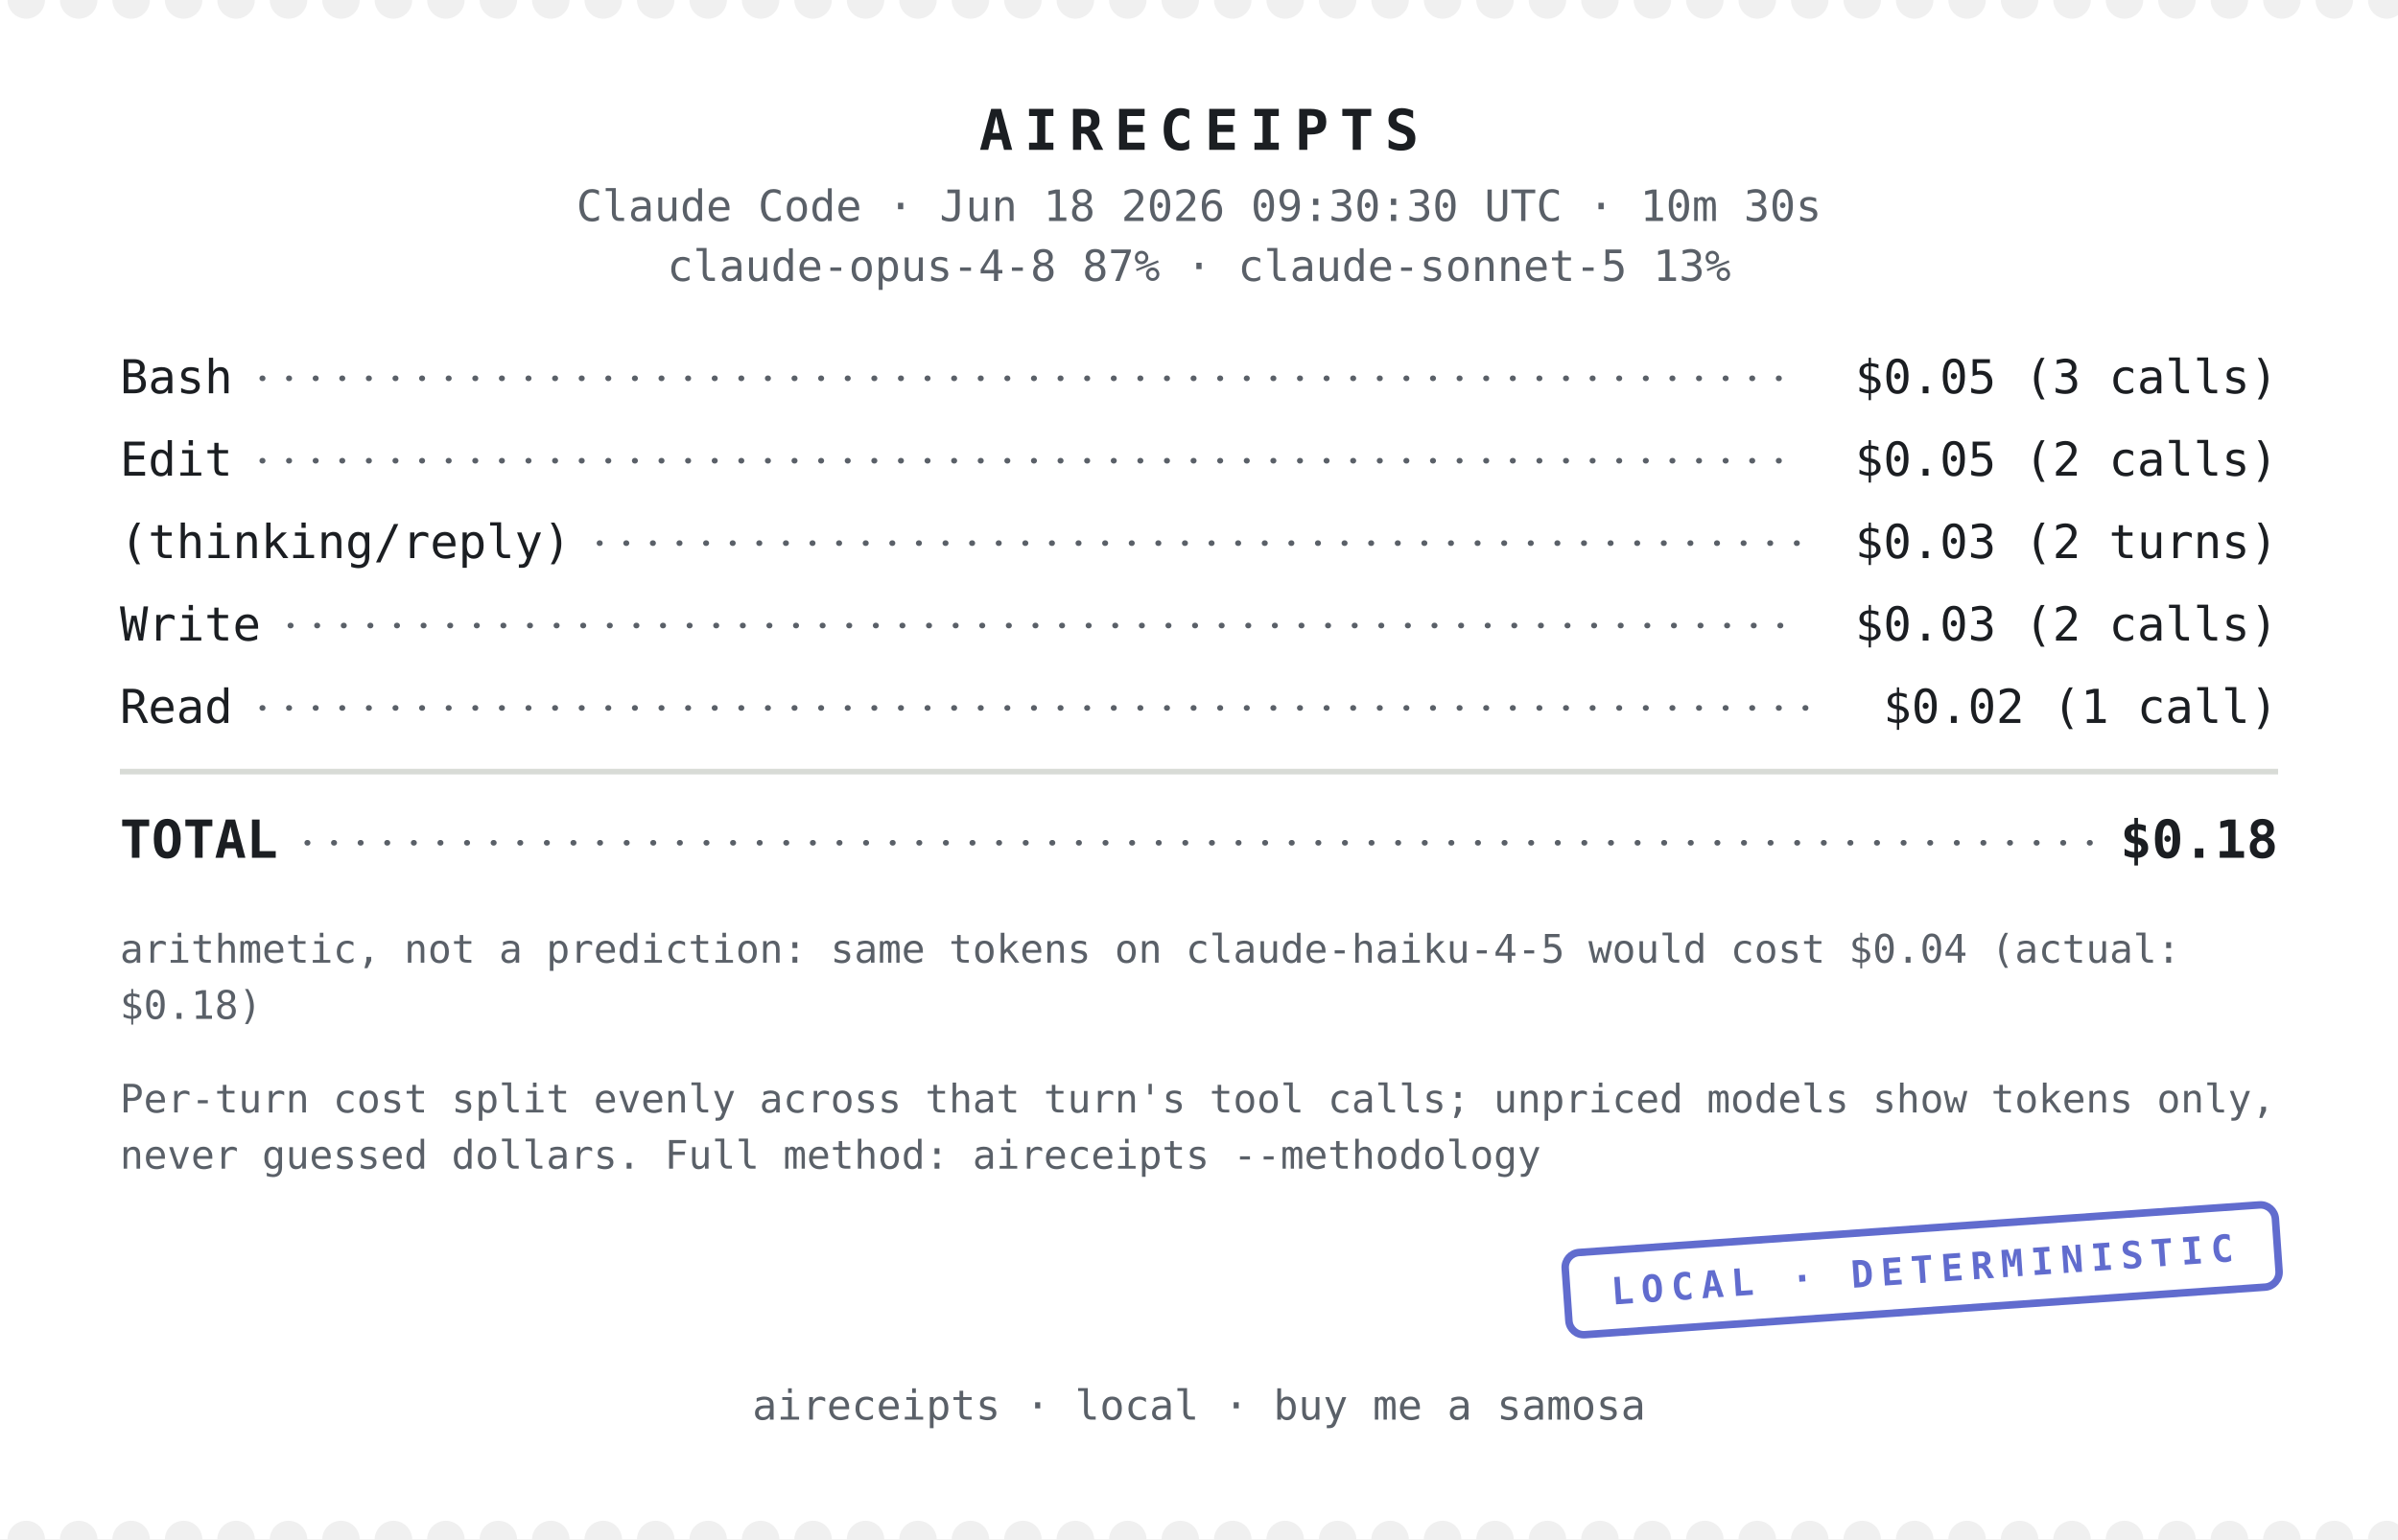
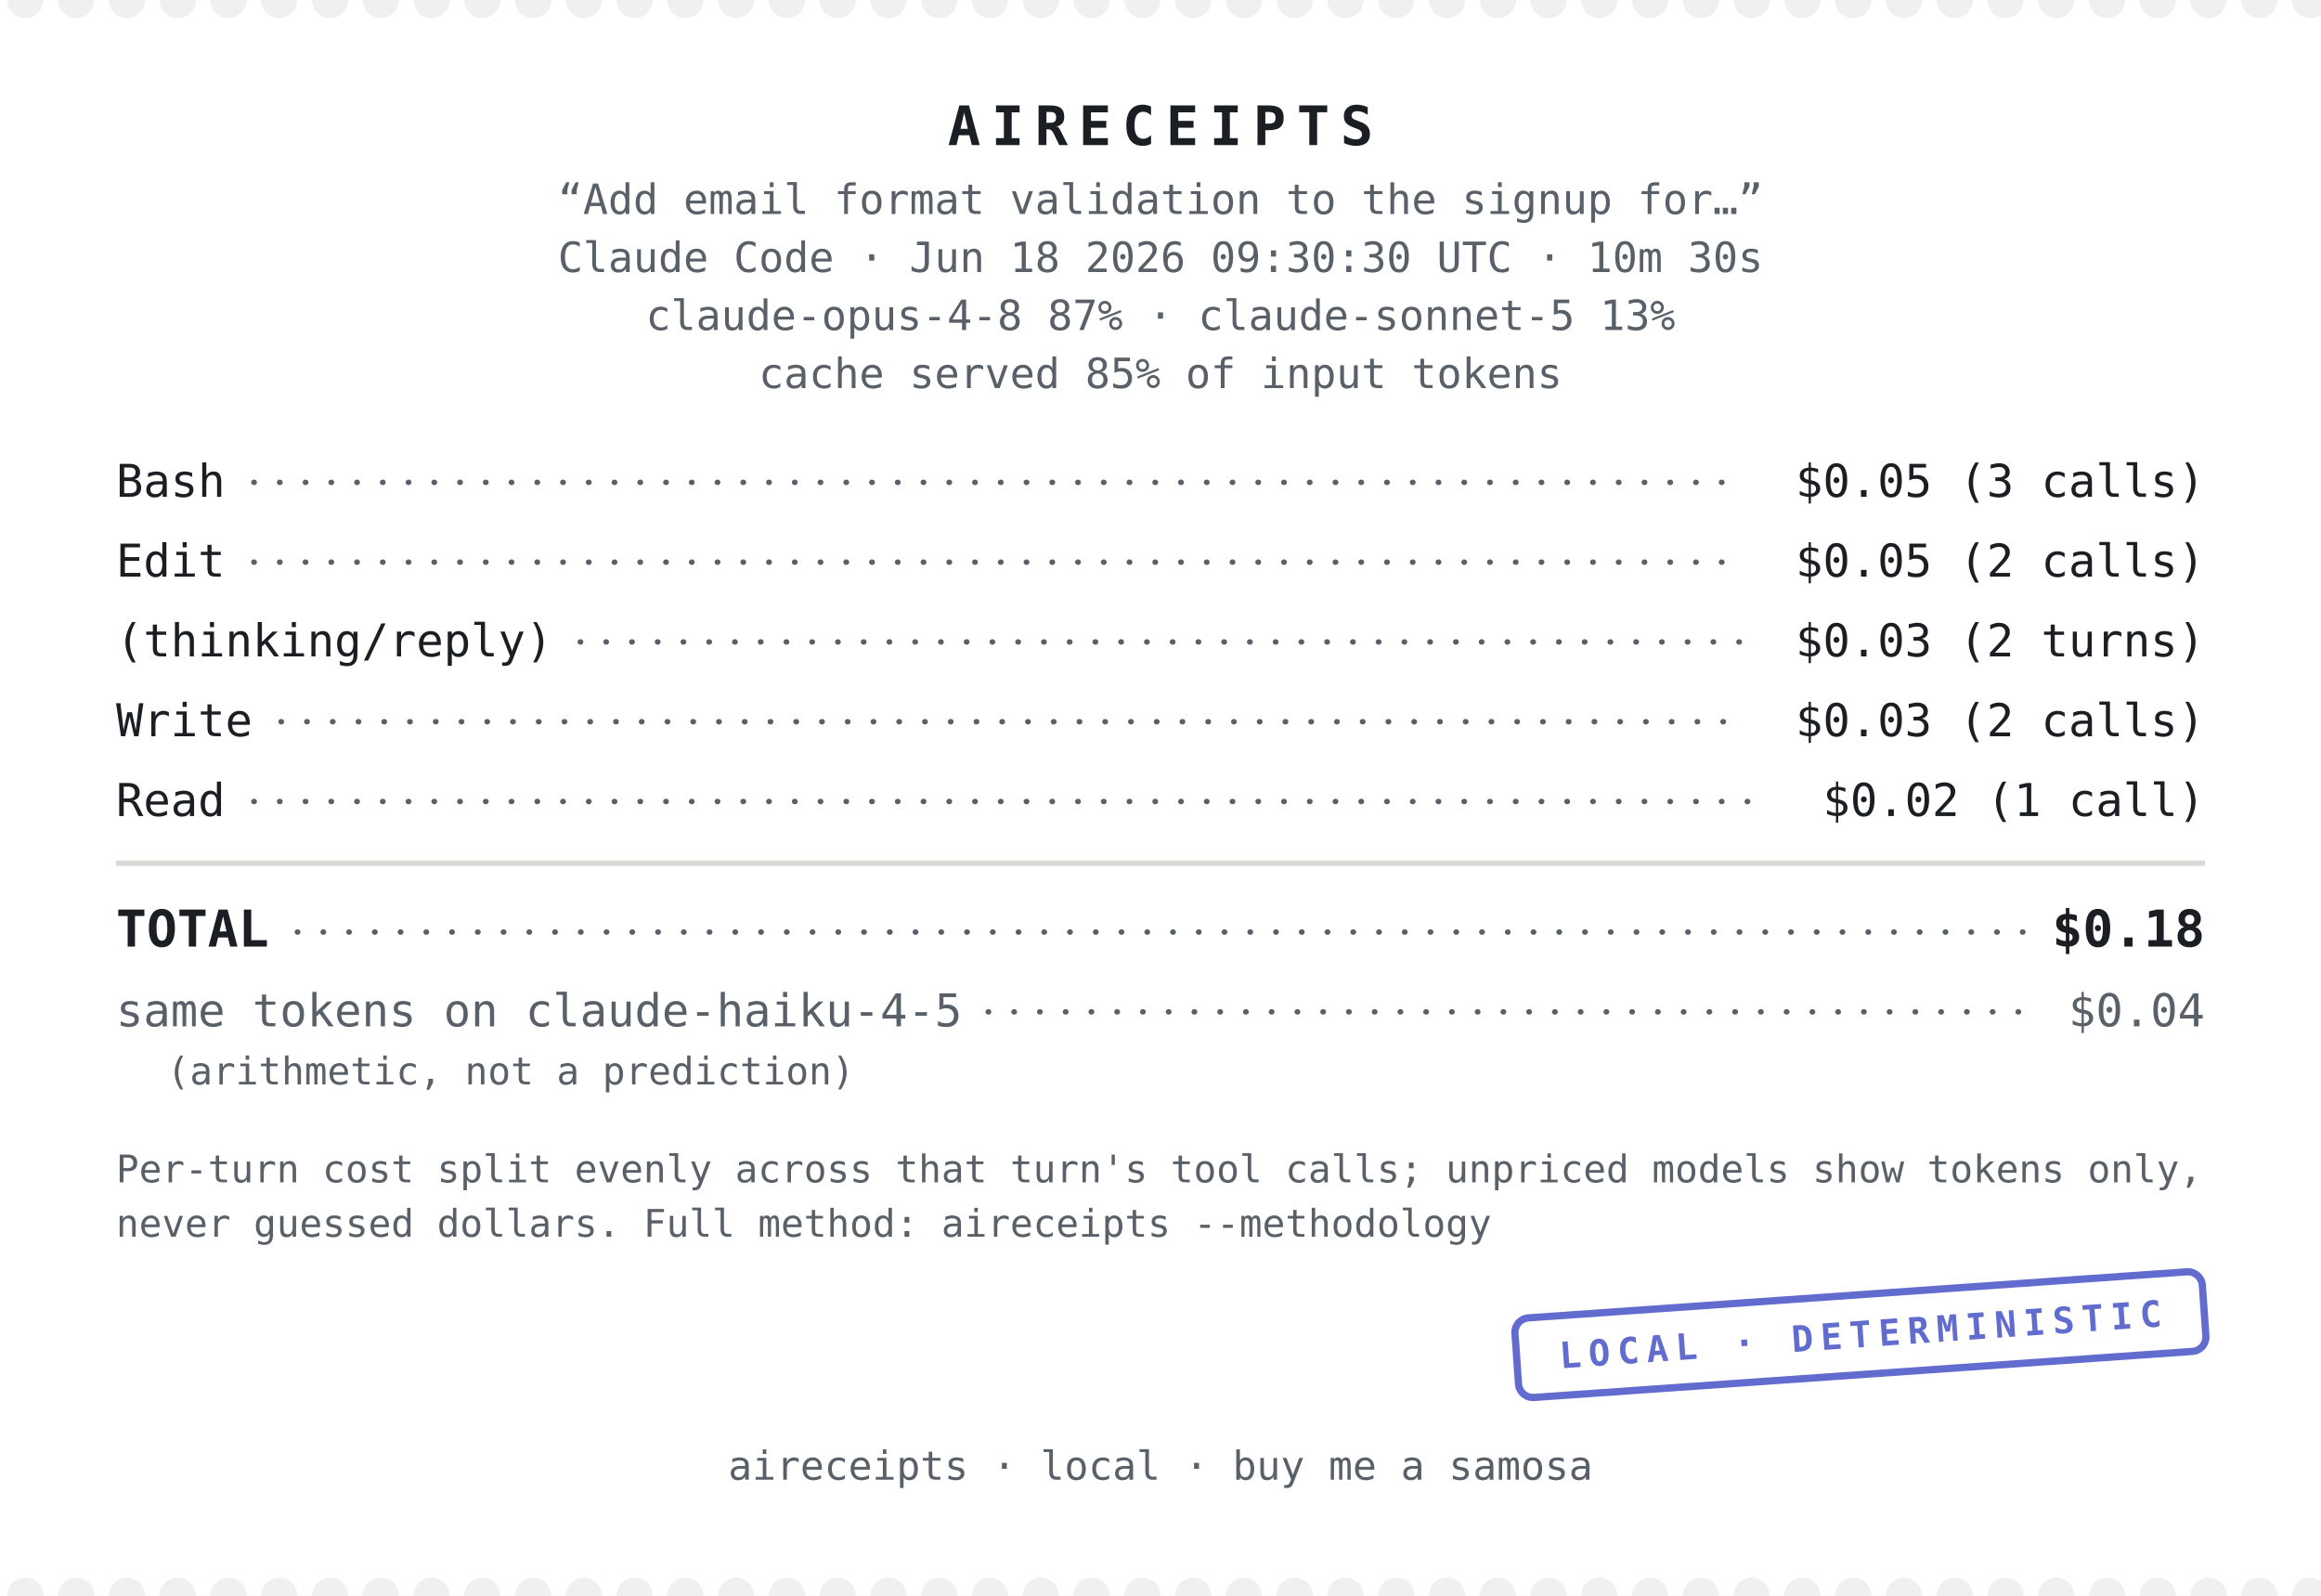
- <svg xmlns="http://www.w3.org/2000/svg" width="640" height="411" viewBox="0 0 640 411" font-family="&quot;SF Mono&quot;,&quot;Cascadia Code&quot;,&quot;JetBrains Mono&quot;,Menlo,Consolas,monospace" role="img" aria-label="aireceipts cost receipt">
+ <svg xmlns="http://www.w3.org/2000/svg" width="640" height="440" viewBox="0 0 640 440" font-family="&quot;SF Mono&quot;,&quot;Cascadia Code&quot;,&quot;JetBrains Mono&quot;,Menlo,Consolas,monospace" role="img" aria-label="aireceipts cost receipt">
  <g transform="translate(0 0)">
    <defs>
-       <mask id="perf-0" maskUnits="userSpaceOnUse" x="-5" y="-5" width="650" height="421">
-         <rect x="0" y="0" width="640" height="411" fill="#FFFFFF" />
+       <mask id="perf-0" maskUnits="userSpaceOnUse" x="-5" y="-5" width="650" height="450">
+         <rect x="0" y="0" width="640" height="440" fill="#FFFFFF" />
        <g class="perf-top">
          <circle cx="7" cy="0" r="5" fill="#000000" />
          <circle cx="21" cy="0" r="5" fill="#000000" />
          <circle cx="35" cy="0" r="5" fill="#000000" />
          <circle cx="49" cy="0" r="5" fill="#000000" />
          <circle cx="63" cy="0" r="5" fill="#000000" />
          <circle cx="77" cy="0" r="5" fill="#000000" />
          <circle cx="91" cy="0" r="5" fill="#000000" />
          <circle cx="105" cy="0" r="5" fill="#000000" />
          <circle cx="119" cy="0" r="5" fill="#000000" />
          <circle cx="133" cy="0" r="5" fill="#000000" />
          <circle cx="147" cy="0" r="5" fill="#000000" />
          <circle cx="161" cy="0" r="5" fill="#000000" />
          <circle cx="175" cy="0" r="5" fill="#000000" />
          <circle cx="189" cy="0" r="5" fill="#000000" />
          <circle cx="203" cy="0" r="5" fill="#000000" />
          <circle cx="217" cy="0" r="5" fill="#000000" />
          <circle cx="231" cy="0" r="5" fill="#000000" />
          <circle cx="245" cy="0" r="5" fill="#000000" />
          <circle cx="259" cy="0" r="5" fill="#000000" />
          <circle cx="273" cy="0" r="5" fill="#000000" />
          <circle cx="287" cy="0" r="5" fill="#000000" />
          <circle cx="301" cy="0" r="5" fill="#000000" />
          <circle cx="315" cy="0" r="5" fill="#000000" />
          <circle cx="329" cy="0" r="5" fill="#000000" />
          <circle cx="343" cy="0" r="5" fill="#000000" />
          <circle cx="357" cy="0" r="5" fill="#000000" />
          <circle cx="371" cy="0" r="5" fill="#000000" />
          <circle cx="385" cy="0" r="5" fill="#000000" />
          <circle cx="399" cy="0" r="5" fill="#000000" />
          <circle cx="413" cy="0" r="5" fill="#000000" />
          <circle cx="427" cy="0" r="5" fill="#000000" />
          <circle cx="441" cy="0" r="5" fill="#000000" />
          <circle cx="455" cy="0" r="5" fill="#000000" />
          <circle cx="469" cy="0" r="5" fill="#000000" />
          <circle cx="483" cy="0" r="5" fill="#000000" />
          <circle cx="497" cy="0" r="5" fill="#000000" />
          <circle cx="511" cy="0" r="5" fill="#000000" />
          <circle cx="525" cy="0" r="5" fill="#000000" />
          <circle cx="539" cy="0" r="5" fill="#000000" />
          <circle cx="553" cy="0" r="5" fill="#000000" />
          <circle cx="567" cy="0" r="5" fill="#000000" />
          <circle cx="581" cy="0" r="5" fill="#000000" />
          <circle cx="595" cy="0" r="5" fill="#000000" />
          <circle cx="609" cy="0" r="5" fill="#000000" />
          <circle cx="623" cy="0" r="5" fill="#000000" />
          <circle cx="637" cy="0" r="5" fill="#000000" />
        </g>
        <g class="perf-bottom">
-           <circle cx="7" cy="411" r="5" fill="#000000" />
-           <circle cx="21" cy="411" r="5" fill="#000000" />
-           <circle cx="35" cy="411" r="5" fill="#000000" />
-           <circle cx="49" cy="411" r="5" fill="#000000" />
-           <circle cx="63" cy="411" r="5" fill="#000000" />
-           <circle cx="77" cy="411" r="5" fill="#000000" />
-           <circle cx="91" cy="411" r="5" fill="#000000" />
-           <circle cx="105" cy="411" r="5" fill="#000000" />
-           <circle cx="119" cy="411" r="5" fill="#000000" />
-           <circle cx="133" cy="411" r="5" fill="#000000" />
-           <circle cx="147" cy="411" r="5" fill="#000000" />
-           <circle cx="161" cy="411" r="5" fill="#000000" />
-           <circle cx="175" cy="411" r="5" fill="#000000" />
-           <circle cx="189" cy="411" r="5" fill="#000000" />
-           <circle cx="203" cy="411" r="5" fill="#000000" />
-           <circle cx="217" cy="411" r="5" fill="#000000" />
-           <circle cx="231" cy="411" r="5" fill="#000000" />
-           <circle cx="245" cy="411" r="5" fill="#000000" />
-           <circle cx="259" cy="411" r="5" fill="#000000" />
-           <circle cx="273" cy="411" r="5" fill="#000000" />
-           <circle cx="287" cy="411" r="5" fill="#000000" />
-           <circle cx="301" cy="411" r="5" fill="#000000" />
-           <circle cx="315" cy="411" r="5" fill="#000000" />
-           <circle cx="329" cy="411" r="5" fill="#000000" />
-           <circle cx="343" cy="411" r="5" fill="#000000" />
-           <circle cx="357" cy="411" r="5" fill="#000000" />
-           <circle cx="371" cy="411" r="5" fill="#000000" />
-           <circle cx="385" cy="411" r="5" fill="#000000" />
-           <circle cx="399" cy="411" r="5" fill="#000000" />
-           <circle cx="413" cy="411" r="5" fill="#000000" />
-           <circle cx="427" cy="411" r="5" fill="#000000" />
-           <circle cx="441" cy="411" r="5" fill="#000000" />
-           <circle cx="455" cy="411" r="5" fill="#000000" />
-           <circle cx="469" cy="411" r="5" fill="#000000" />
-           <circle cx="483" cy="411" r="5" fill="#000000" />
-           <circle cx="497" cy="411" r="5" fill="#000000" />
-           <circle cx="511" cy="411" r="5" fill="#000000" />
-           <circle cx="525" cy="411" r="5" fill="#000000" />
-           <circle cx="539" cy="411" r="5" fill="#000000" />
-           <circle cx="553" cy="411" r="5" fill="#000000" />
-           <circle cx="567" cy="411" r="5" fill="#000000" />
-           <circle cx="581" cy="411" r="5" fill="#000000" />
-           <circle cx="595" cy="411" r="5" fill="#000000" />
-           <circle cx="609" cy="411" r="5" fill="#000000" />
-           <circle cx="623" cy="411" r="5" fill="#000000" />
-           <circle cx="637" cy="411" r="5" fill="#000000" />
+           <circle cx="7" cy="440" r="5" fill="#000000" />
+           <circle cx="21" cy="440" r="5" fill="#000000" />
+           <circle cx="35" cy="440" r="5" fill="#000000" />
+           <circle cx="49" cy="440" r="5" fill="#000000" />
+           <circle cx="63" cy="440" r="5" fill="#000000" />
+           <circle cx="77" cy="440" r="5" fill="#000000" />
+           <circle cx="91" cy="440" r="5" fill="#000000" />
+           <circle cx="105" cy="440" r="5" fill="#000000" />
+           <circle cx="119" cy="440" r="5" fill="#000000" />
+           <circle cx="133" cy="440" r="5" fill="#000000" />
+           <circle cx="147" cy="440" r="5" fill="#000000" />
+           <circle cx="161" cy="440" r="5" fill="#000000" />
+           <circle cx="175" cy="440" r="5" fill="#000000" />
+           <circle cx="189" cy="440" r="5" fill="#000000" />
+           <circle cx="203" cy="440" r="5" fill="#000000" />
+           <circle cx="217" cy="440" r="5" fill="#000000" />
+           <circle cx="231" cy="440" r="5" fill="#000000" />
+           <circle cx="245" cy="440" r="5" fill="#000000" />
+           <circle cx="259" cy="440" r="5" fill="#000000" />
+           <circle cx="273" cy="440" r="5" fill="#000000" />
+           <circle cx="287" cy="440" r="5" fill="#000000" />
+           <circle cx="301" cy="440" r="5" fill="#000000" />
+           <circle cx="315" cy="440" r="5" fill="#000000" />
+           <circle cx="329" cy="440" r="5" fill="#000000" />
+           <circle cx="343" cy="440" r="5" fill="#000000" />
+           <circle cx="357" cy="440" r="5" fill="#000000" />
+           <circle cx="371" cy="440" r="5" fill="#000000" />
+           <circle cx="385" cy="440" r="5" fill="#000000" />
+           <circle cx="399" cy="440" r="5" fill="#000000" />
+           <circle cx="413" cy="440" r="5" fill="#000000" />
+           <circle cx="427" cy="440" r="5" fill="#000000" />
+           <circle cx="441" cy="440" r="5" fill="#000000" />
+           <circle cx="455" cy="440" r="5" fill="#000000" />
+           <circle cx="469" cy="440" r="5" fill="#000000" />
+           <circle cx="483" cy="440" r="5" fill="#000000" />
+           <circle cx="497" cy="440" r="5" fill="#000000" />
+           <circle cx="511" cy="440" r="5" fill="#000000" />
+           <circle cx="525" cy="440" r="5" fill="#000000" />
+           <circle cx="539" cy="440" r="5" fill="#000000" />
+           <circle cx="553" cy="440" r="5" fill="#000000" />
+           <circle cx="567" cy="440" r="5" fill="#000000" />
+           <circle cx="581" cy="440" r="5" fill="#000000" />
+           <circle cx="595" cy="440" r="5" fill="#000000" />
+           <circle cx="609" cy="440" r="5" fill="#000000" />
+           <circle cx="623" cy="440" r="5" fill="#000000" />
+           <circle cx="637" cy="440" r="5" fill="#000000" />
        </g>
      </mask>
    </defs>
-     <rect x="0" y="0" width="640" height="411" fill="#FFFFFF" mask="url(#perf-0)" />
+     <rect x="0" y="0" width="640" height="440" fill="#FFFFFF" mask="url(#perf-0)" />
    <text x="320" y="40" font-size="15" fill="#1B1E22" text-anchor="middle" font-weight="700" letter-spacing="3">AIRECEIPTS</text>
-     <text x="320" y="59" font-size="11.5" fill="#5A6068" text-anchor="middle">Claude Code · Jun 18 2026 09:30:30 UTC · 10m 30s</text>
-     <text x="320" y="75" font-size="11.5" fill="#5A6068" text-anchor="middle">claude-opus-4-8 87% · claude-sonnet-5 13%</text>
-     <text x="32" y="105" font-size="12.5" fill="#1B1E22" text-anchor="start">Bash</text>
-     <text x="608" y="105" font-size="12.5" fill="#1B1E22" text-anchor="end">$0.05  (3 calls)</text>
-     <line x1="70" y1="101" x2="480" y2="101" stroke="#5A6068" stroke-width="1.5" stroke-linecap="round" stroke-dasharray="0.1 7" />
-     <text x="32" y="127" font-size="12.5" fill="#1B1E22" text-anchor="start">Edit</text>
-     <text x="608" y="127" font-size="12.5" fill="#1B1E22" text-anchor="end">$0.05  (2 calls)</text>
-     <line x1="70" y1="123" x2="480" y2="123" stroke="#5A6068" stroke-width="1.5" stroke-linecap="round" stroke-dasharray="0.1 7" />
-     <text x="32" y="149" font-size="12.5" fill="#1B1E22" text-anchor="start">(thinking/reply)</text>
-     <text x="608" y="149" font-size="12.5" fill="#1B1E22" text-anchor="end">$0.03  (2 turns)</text>
-     <line x1="160" y1="145" x2="480" y2="145" stroke="#5A6068" stroke-width="1.5" stroke-linecap="round" stroke-dasharray="0.1 7" />
-     <text x="32" y="171" font-size="12.5" fill="#1B1E22" text-anchor="start">Write</text>
-     <text x="608" y="171" font-size="12.5" fill="#1B1E22" text-anchor="end">$0.03  (2 calls)</text>
-     <line x1="77.5" y1="167" x2="480" y2="167" stroke="#5A6068" stroke-width="1.5" stroke-linecap="round" stroke-dasharray="0.1 7" />
-     <text x="32" y="193" font-size="12.5" fill="#1B1E22" text-anchor="start">Read</text>
-     <text x="608" y="193" font-size="12.5" fill="#1B1E22" text-anchor="end">$0.02  (1 call)</text>
-     <line x1="70" y1="189" x2="487.5" y2="189" stroke="#5A6068" stroke-width="1.5" stroke-linecap="round" stroke-dasharray="0.1 7" />
-     <line x1="32" y1="206" x2="608" y2="206" stroke="#D8DBD6" stroke-width="1.5" />
-     <text x="32" y="229" font-size="14" fill="#1B1E22" text-anchor="start" font-weight="700">TOTAL</text>
-     <text x="608" y="229" font-size="14" fill="#1B1E22" text-anchor="end" font-weight="700">$0.18</text>
-     <line x1="82" y1="225" x2="558" y2="225" stroke="#5A6068" stroke-width="1.5" stroke-linecap="round" stroke-dasharray="0.1 7" />
-     <text x="32" y="257" font-size="10.5" fill="#5A6068" text-anchor="start">arithmetic, not a prediction: same tokens on claude-haiku-4-5 would cost $0.04 (actual:</text>
-     <text x="32" y="272" font-size="10.5" fill="#5A6068" text-anchor="start">$0.18)</text>
-     <text x="32" y="297" font-size="10.5" fill="#5A6068" text-anchor="start">Per-turn cost split evenly across that turn's tool calls; unpriced models show tokens only,</text>
-     <text x="32" y="312" font-size="10.5" fill="#5A6068" text-anchor="start">never guessed dollars. Full method: aireceipts --methodology</text>
-     <g class="stamp" opacity="0.8" transform="rotate(-4 513 339)">
-       <rect x="418" y="328" width="190" height="22" rx="4" fill="none" stroke="#3947C2" stroke-width="2" />
-       <text x="513" y="342.5" font-size="10" fill="#3947C2" text-anchor="middle" font-weight="700" letter-spacing="2">LOCAL · DETERMINISTIC</text>
+     <text x="320" y="59" font-size="11.5" fill="#5A6068" text-anchor="middle">“Add email format validation to the signup for…”</text>
+     <text x="320" y="75" font-size="11.5" fill="#5A6068" text-anchor="middle">Claude Code · Jun 18 2026 09:30:30 UTC · 10m 30s</text>
+     <text x="320" y="91" font-size="11.5" fill="#5A6068" text-anchor="middle">claude-opus-4-8 87% · claude-sonnet-5 13%</text>
+     <text x="320" y="107" font-size="11.5" fill="#5A6068" text-anchor="middle">cache served 85% of input tokens</text>
+     <text x="32" y="137" font-size="12.5" fill="#1B1E22" text-anchor="start">Bash</text>
+     <text x="608" y="137" font-size="12.5" fill="#1B1E22" text-anchor="end">$0.05  (3 calls)</text>
+     <line x1="70" y1="133" x2="480" y2="133" stroke="#5A6068" stroke-width="1.5" stroke-linecap="round" stroke-dasharray="0.1 7" />
+     <text x="32" y="159" font-size="12.5" fill="#1B1E22" text-anchor="start">Edit</text>
+     <text x="608" y="159" font-size="12.5" fill="#1B1E22" text-anchor="end">$0.05  (2 calls)</text>
+     <line x1="70" y1="155" x2="480" y2="155" stroke="#5A6068" stroke-width="1.5" stroke-linecap="round" stroke-dasharray="0.1 7" />
+     <text x="32" y="181" font-size="12.5" fill="#1B1E22" text-anchor="start">(thinking/reply)</text>
+     <text x="608" y="181" font-size="12.5" fill="#1B1E22" text-anchor="end">$0.03  (2 turns)</text>
+     <line x1="160" y1="177" x2="480" y2="177" stroke="#5A6068" stroke-width="1.5" stroke-linecap="round" stroke-dasharray="0.1 7" />
+     <text x="32" y="203" font-size="12.5" fill="#1B1E22" text-anchor="start">Write</text>
+     <text x="608" y="203" font-size="12.5" fill="#1B1E22" text-anchor="end">$0.03  (2 calls)</text>
+     <line x1="77.5" y1="199" x2="480" y2="199" stroke="#5A6068" stroke-width="1.5" stroke-linecap="round" stroke-dasharray="0.1 7" />
+     <text x="32" y="225" font-size="12.5" fill="#1B1E22" text-anchor="start">Read</text>
+     <text x="608" y="225" font-size="12.5" fill="#1B1E22" text-anchor="end">$0.02  (1 call)</text>
+     <line x1="70" y1="221" x2="487.5" y2="221" stroke="#5A6068" stroke-width="1.5" stroke-linecap="round" stroke-dasharray="0.1 7" />
+     <line x1="32" y1="238" x2="608" y2="238" stroke="#D8DBD6" stroke-width="1.5" />
+     <text x="32" y="261" font-size="14" fill="#1B1E22" text-anchor="start" font-weight="700">TOTAL</text>
+     <text x="608" y="261" font-size="14" fill="#1B1E22" text-anchor="end" font-weight="700">$0.18</text>
+     <line x1="82" y1="257" x2="558" y2="257" stroke="#5A6068" stroke-width="1.5" stroke-linecap="round" stroke-dasharray="0.1 7" />
+     <text x="32" y="283" font-size="12.5" fill="#5A6068" text-anchor="start" font-weight="400">same tokens on claude-haiku-4-5</text>
+     <text x="608" y="283" font-size="12.5" fill="#5A6068" text-anchor="end" font-weight="400">$0.04</text>
+     <line x1="272.5" y1="279" x2="562.5" y2="279" stroke="#5A6068" stroke-width="1.5" stroke-linecap="round" stroke-dasharray="0.1 7" />
+     <text x="46" y="299" font-size="10.5" fill="#5A6068" text-anchor="start">(arithmetic, not a prediction)</text>
+     <text x="32" y="326" font-size="10.5" fill="#5A6068" text-anchor="start">Per-turn cost split evenly across that turn's tool calls; unpriced models show tokens only,</text>
+     <text x="32" y="341" font-size="10.5" fill="#5A6068" text-anchor="start">never guessed dollars. Full method: aireceipts --methodology</text>
+     <g class="stamp" opacity="0.8" transform="rotate(-4 513 368)">
+       <rect x="418" y="357" width="190" height="22" rx="4" fill="none" stroke="#3947C2" stroke-width="2" />
+       <text x="513" y="371.5" font-size="10" fill="#3947C2" text-anchor="middle" font-weight="700" letter-spacing="2">LOCAL · DETERMINISTIC</text>
    </g>
-     <text x="320" y="379" font-size="11" fill="#5A6068" text-anchor="middle">aireceipts · local · buy me a samosa</text>
+     <text x="320" y="408" font-size="11" fill="#5A6068" text-anchor="middle">aireceipts · local · buy me a samosa</text>
  </g>
</svg>
